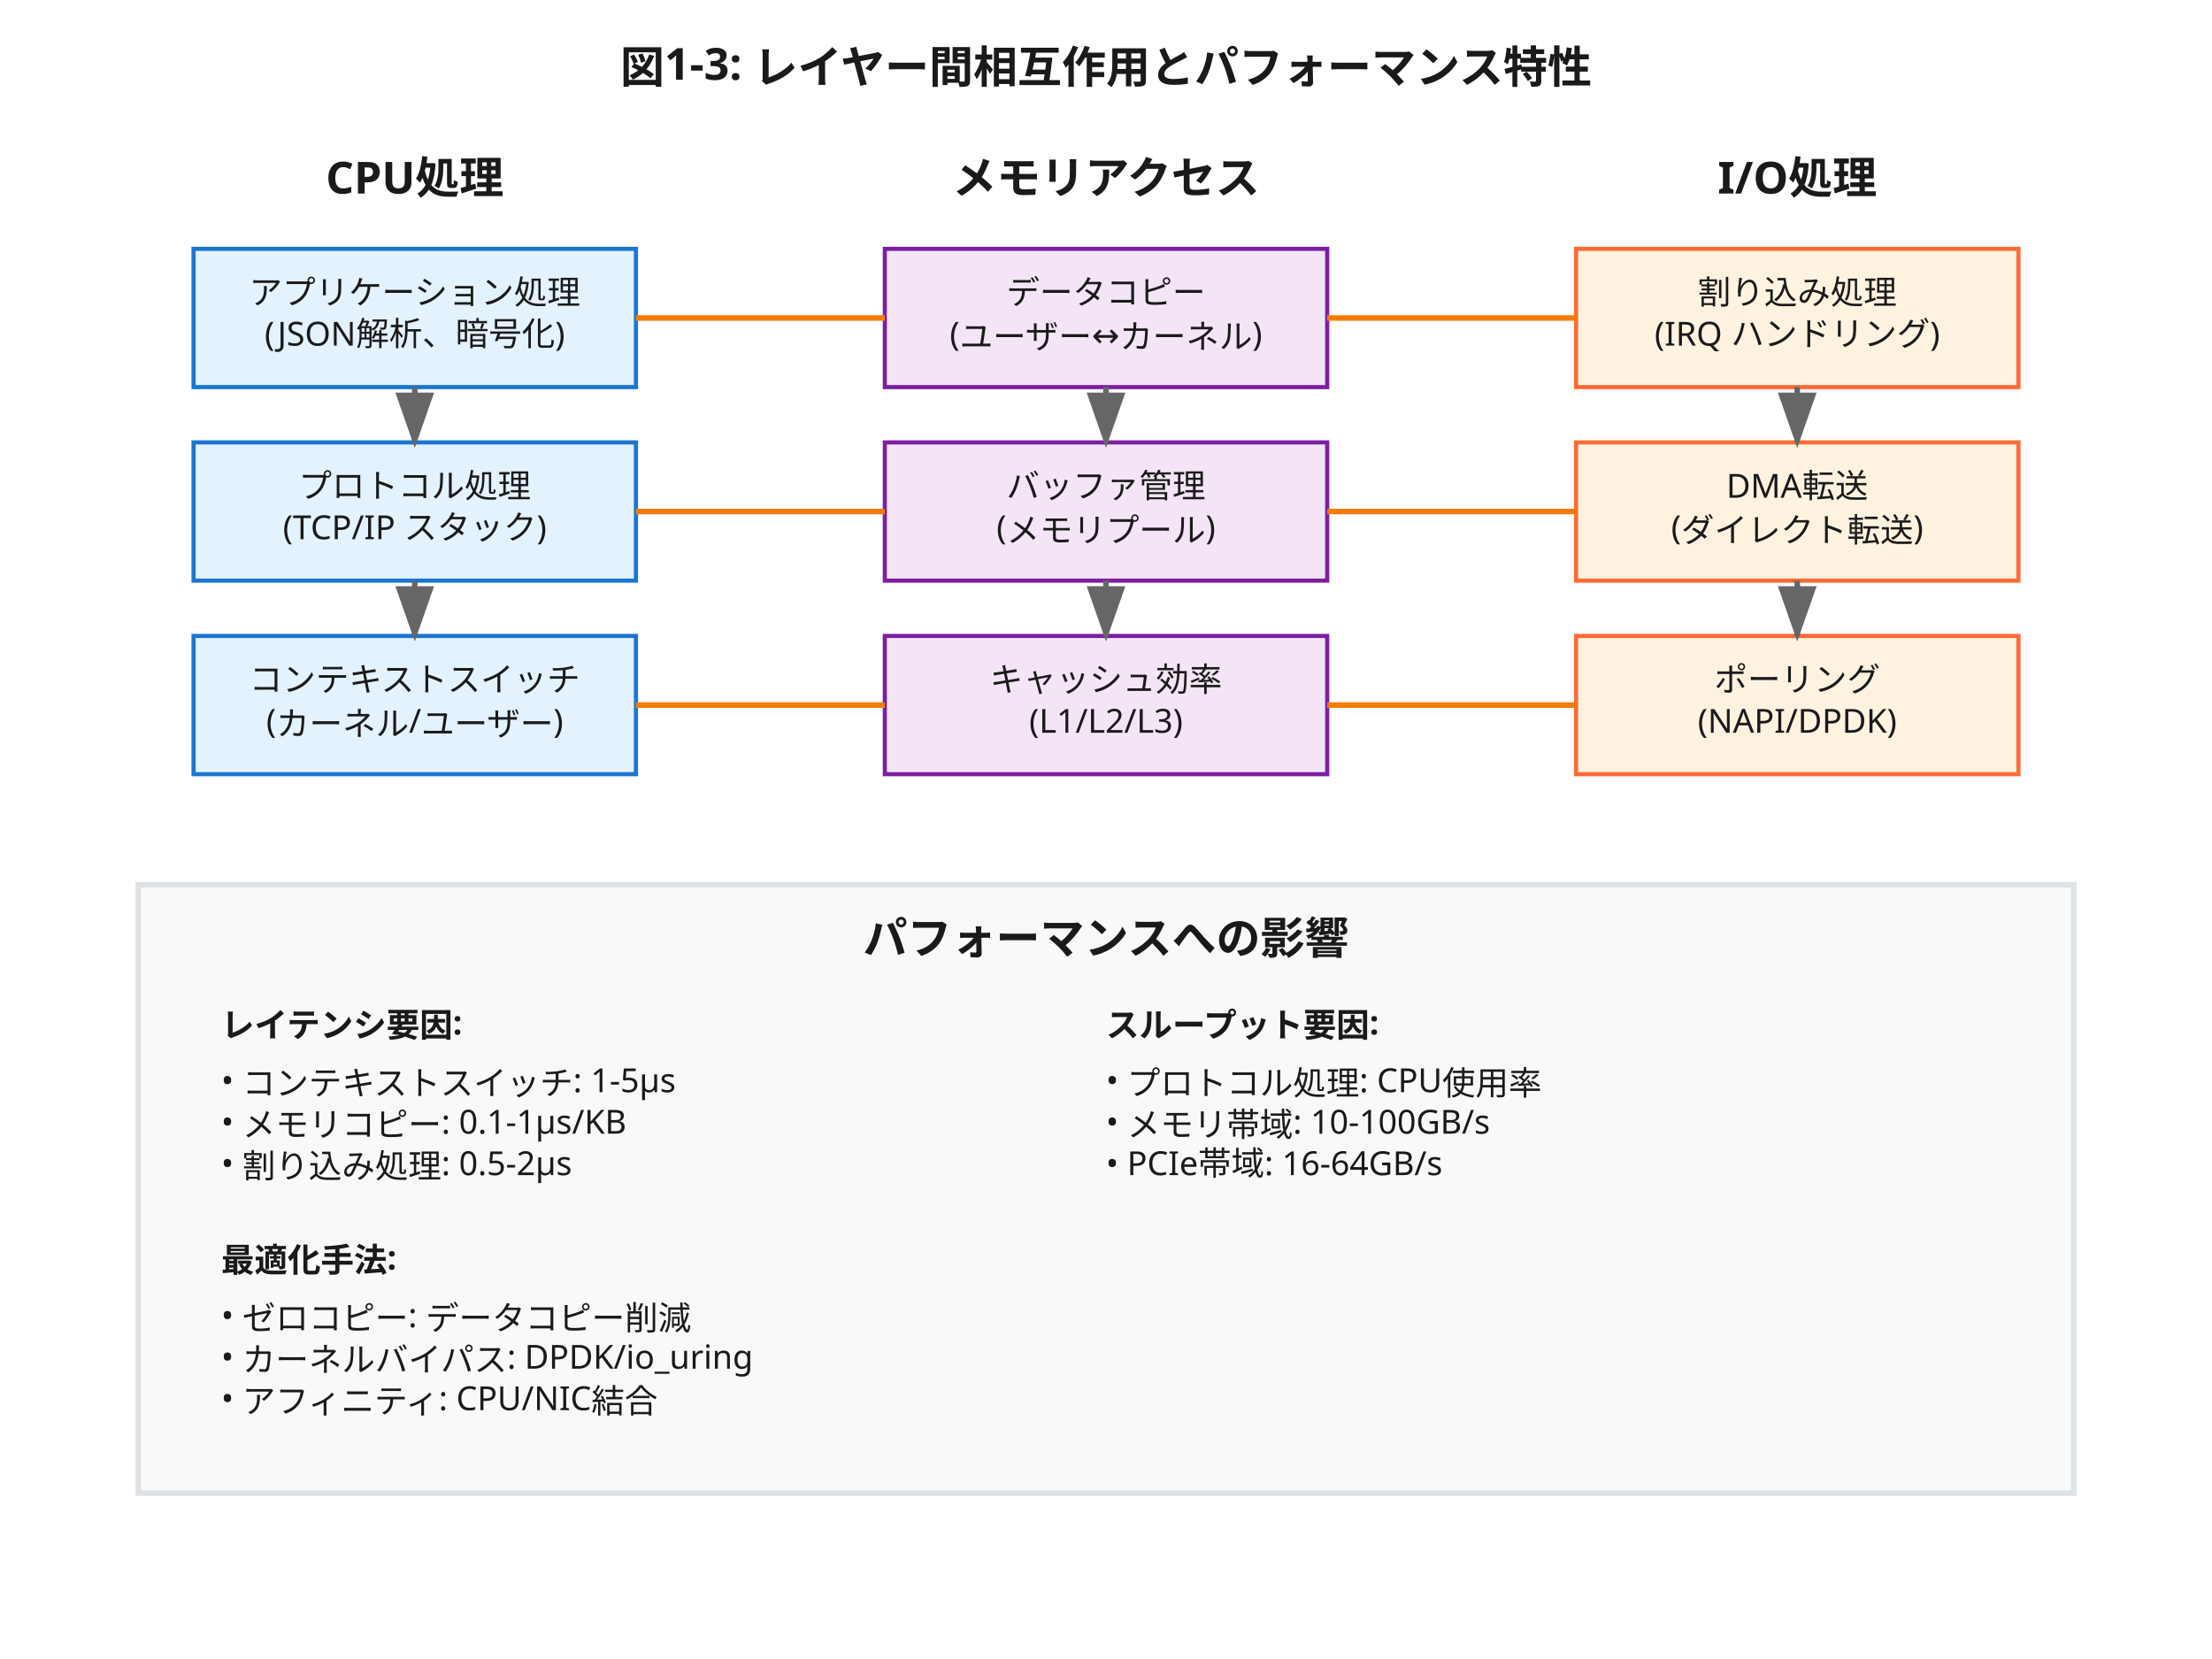
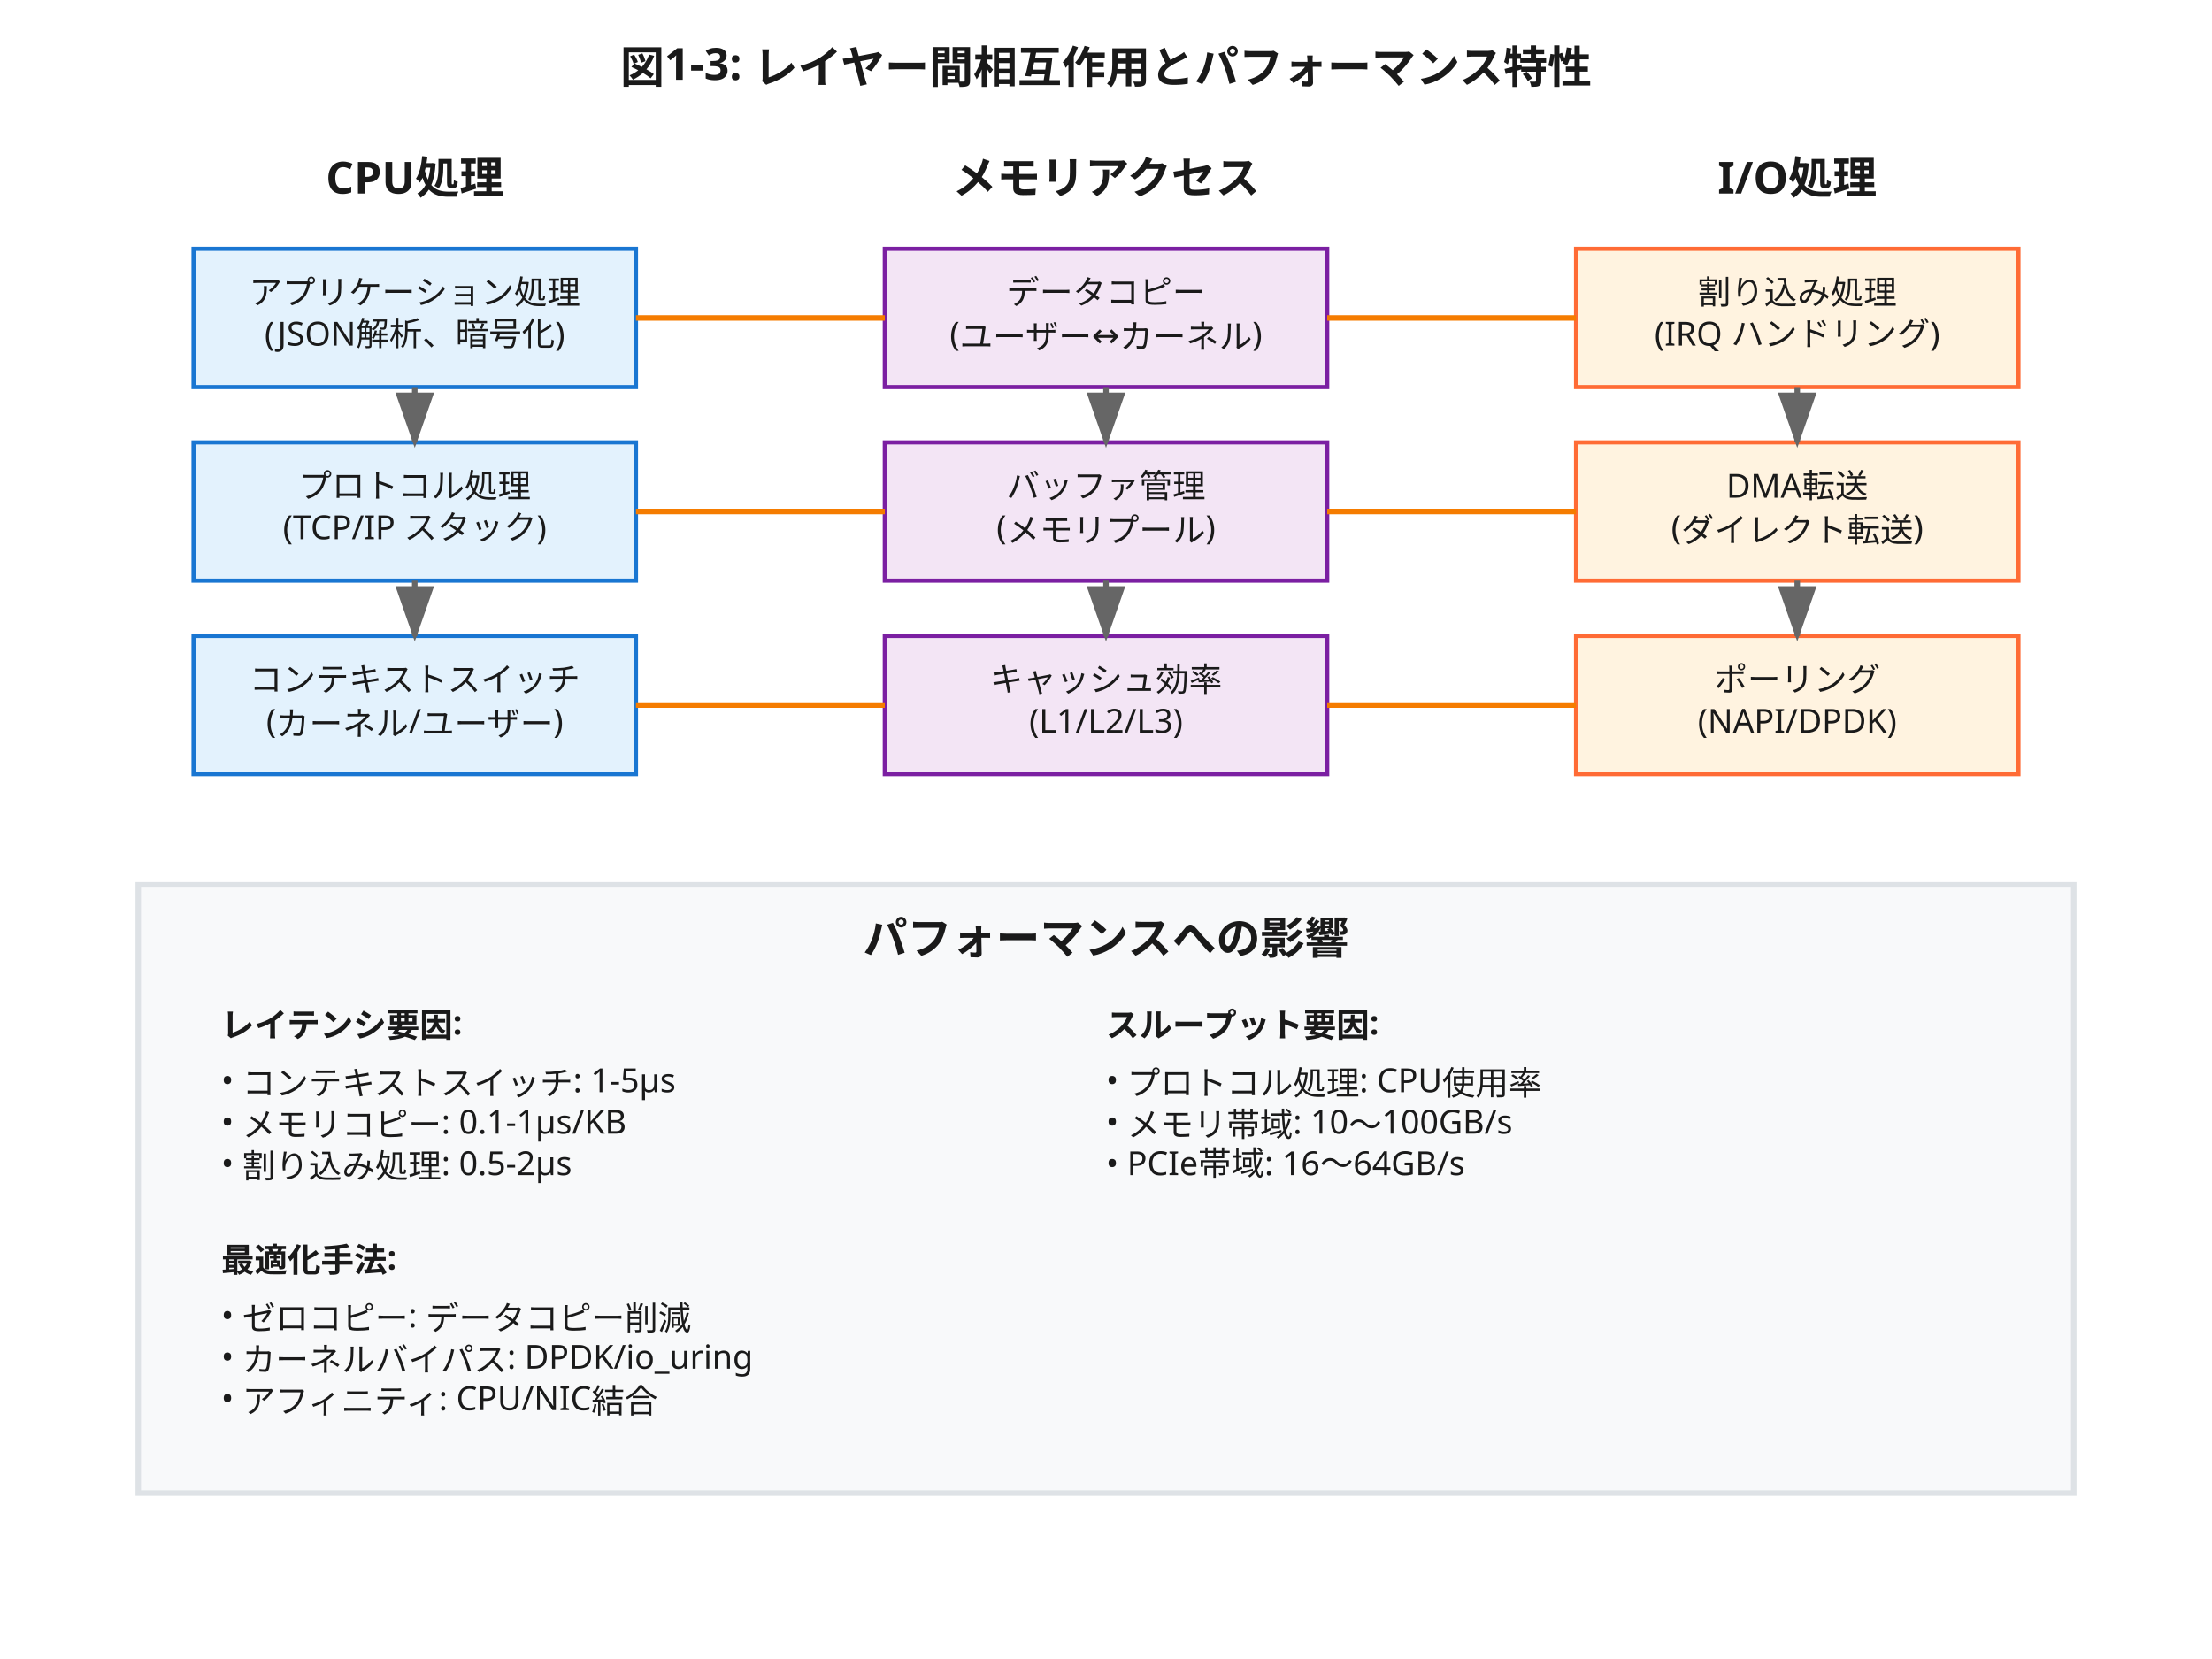
<svg xmlns="http://www.w3.org/2000/svg" viewBox="0 0 800 600">
  <defs>
    <style>
      .diagram-text { font-family: 'Hiragino Sans', 'Yu Gothic', sans-serif; font-size: 12px; fill: var(--color-text-primary, #1a1a1a); }
      .diagram-title { font-family: 'Hiragino Sans', 'Yu Gothic', sans-serif; font-size: 16px; font-weight: bold; fill: var(--color-text-primary, #1a1a1a); }
      .category-box { fill: var(--color-bg-secondary, #f8f9fa); stroke: var(--color-border, #dee2e6); stroke-width: 2; }
      .cpu-box { fill: var(--color-primary-light, #e3f2fd); stroke: var(--color-primary, #1976d2); stroke-width: 1.5; }
      .memory-box { fill: var(--color-secondary-light, #f3e5f5); stroke: var(--color-secondary, #7b1fa2); stroke-width: 1.5; }
      .io-box { fill: var(--color-accent-light, #fff3e0); stroke: var(--color-accent, #ff6b35); stroke-width: 1.5; }
      .arrow { stroke: var(--color-text-secondary, #666); stroke-width: 2; fill: none; marker-end: url(#arrowhead); }
      .interaction { stroke: var(--color-warning, #f57c00); stroke-width: 2; fill: none; }
    </style>
    <marker id="arrowhead" markerWidth="10" markerHeight="7" refX="9" refY="3.5" orient="auto">
      <polygon points="0 0, 10 3.5, 0 7" fill="var(--color-text-secondary, #666)" />
    </marker>
  </defs>
  <rect width="800" height="600" fill="var(--color-bg-primary, #ffffff)" />
  <text x="400" y="30" text-anchor="middle" class="diagram-title">図1-3: レイヤー間相互作用とパフォーマンス特性</text>
  <text x="150" y="70" text-anchor="middle" class="diagram-title">CPU処理</text>
  <rect x="70" y="90" width="160" height="50" class="cpu-box" />
  <text x="150" y="110" text-anchor="middle" class="diagram-text">アプリケーション処理</text>
  <text x="150" y="125" text-anchor="middle" class="diagram-text">(JSON解析、暗号化)</text>
  <rect x="70" y="160" width="160" height="50" class="cpu-box" />
  <text x="150" y="180" text-anchor="middle" class="diagram-text">プロトコル処理</text>
  <text x="150" y="195" text-anchor="middle" class="diagram-text">(TCP/IP スタック)</text>
  <rect x="70" y="230" width="160" height="50" class="cpu-box" />
  <text x="150" y="250" text-anchor="middle" class="diagram-text">コンテキストスイッチ</text>
  <text x="150" y="265" text-anchor="middle" class="diagram-text">(カーネル/ユーザー)</text>
  <text x="400" y="70" text-anchor="middle" class="diagram-title">メモリアクセス</text>
  <rect x="320" y="90" width="160" height="50" class="memory-box" />
  <text x="400" y="110" text-anchor="middle" class="diagram-text">データコピー</text>
  <text x="400" y="125" text-anchor="middle" class="diagram-text">(ユーザー↔カーネル)</text>
  <rect x="320" y="160" width="160" height="50" class="memory-box" />
  <text x="400" y="180" text-anchor="middle" class="diagram-text">バッファ管理</text>
  <text x="400" y="195" text-anchor="middle" class="diagram-text">(メモリプール)</text>
  <rect x="320" y="230" width="160" height="50" class="memory-box" />
  <text x="400" y="250" text-anchor="middle" class="diagram-text">キャッシュ効率</text>
  <text x="400" y="265" text-anchor="middle" class="diagram-text">(L1/L2/L3)</text>
  <text x="650" y="70" text-anchor="middle" class="diagram-title">I/O処理</text>
  <rect x="570" y="90" width="160" height="50" class="io-box" />
  <text x="650" y="110" text-anchor="middle" class="diagram-text">割り込み処理</text>
  <text x="650" y="125" text-anchor="middle" class="diagram-text">(IRQ ハンドリング)</text>
  <rect x="570" y="160" width="160" height="50" class="io-box" />
  <text x="650" y="180" text-anchor="middle" class="diagram-text">DMA転送</text>
  <text x="650" y="195" text-anchor="middle" class="diagram-text">(ダイレクト転送)</text>
  <rect x="570" y="230" width="160" height="50" class="io-box" />
  <text x="650" y="250" text-anchor="middle" class="diagram-text">ポーリング</text>
  <text x="650" y="265" text-anchor="middle" class="diagram-text">(NAPI/DPDK)</text>
  <line x1="230" y1="115" x2="320" y2="115" class="interaction" />
  <line x1="230" y1="185" x2="320" y2="185" class="interaction" />
  <line x1="230" y1="255" x2="320" y2="255" class="interaction" />
  <line x1="480" y1="115" x2="570" y2="115" class="interaction" />
  <line x1="480" y1="185" x2="570" y2="185" class="interaction" />
  <line x1="480" y1="255" x2="570" y2="255" class="interaction" />
  <line x1="150" y1="140" x2="150" y2="160" class="arrow" />
  <line x1="150" y1="210" x2="150" y2="230" class="arrow" />
  <line x1="400" y1="140" x2="400" y2="160" class="arrow" />
  <line x1="400" y1="210" x2="400" y2="230" class="arrow" />
  <line x1="650" y1="140" x2="650" y2="160" class="arrow" />
  <line x1="650" y1="210" x2="650" y2="230" class="arrow" />
  <rect x="50" y="320" width="700" height="220" class="category-box" />
  <text x="400" y="345" text-anchor="middle" class="diagram-title">パフォーマンスへの影響</text>
  <text x="80" y="375" class="diagram-text" font-weight="bold">レイテンシ要因:</text>
  <text x="80" y="395" class="diagram-text">• コンテキストスイッチ: 1-5μs</text>
  <text x="80" y="410" class="diagram-text">• メモリコピー: 0.1-1μs/KB</text>
  <text x="80" y="425" class="diagram-text">• 割り込み処理: 0.5-2μs</text>
  <text x="400" y="375" class="diagram-text" font-weight="bold">スループット要因:</text>
  <text x="400" y="395" class="diagram-text">• プロトコル処理: CPU使用率</text>
-   <text x="400" y="410" class="diagram-text">• メモリ帯域: 10-100GB/s</text>
-   <text x="400" y="425" class="diagram-text">• PCIe帯域: 16-64GB/s</text>
+   <text x="400" y="410" class="diagram-text">• メモリ帯域: 10〜100GB/s</text>
+   <text x="400" y="425" class="diagram-text">• PCIe帯域: 16〜64GB/s</text>
  <text x="80" y="460" class="diagram-text" font-weight="bold">最適化手法:</text>
  <text x="80" y="480" class="diagram-text">• ゼロコピー: データコピー削減</text>
  <text x="80" y="495" class="diagram-text">• カーネルバイパス: DPDK/io_uring</text>
  <text x="80" y="510" class="diagram-text">• アフィニティ: CPU/NIC結合</text>
</svg>
